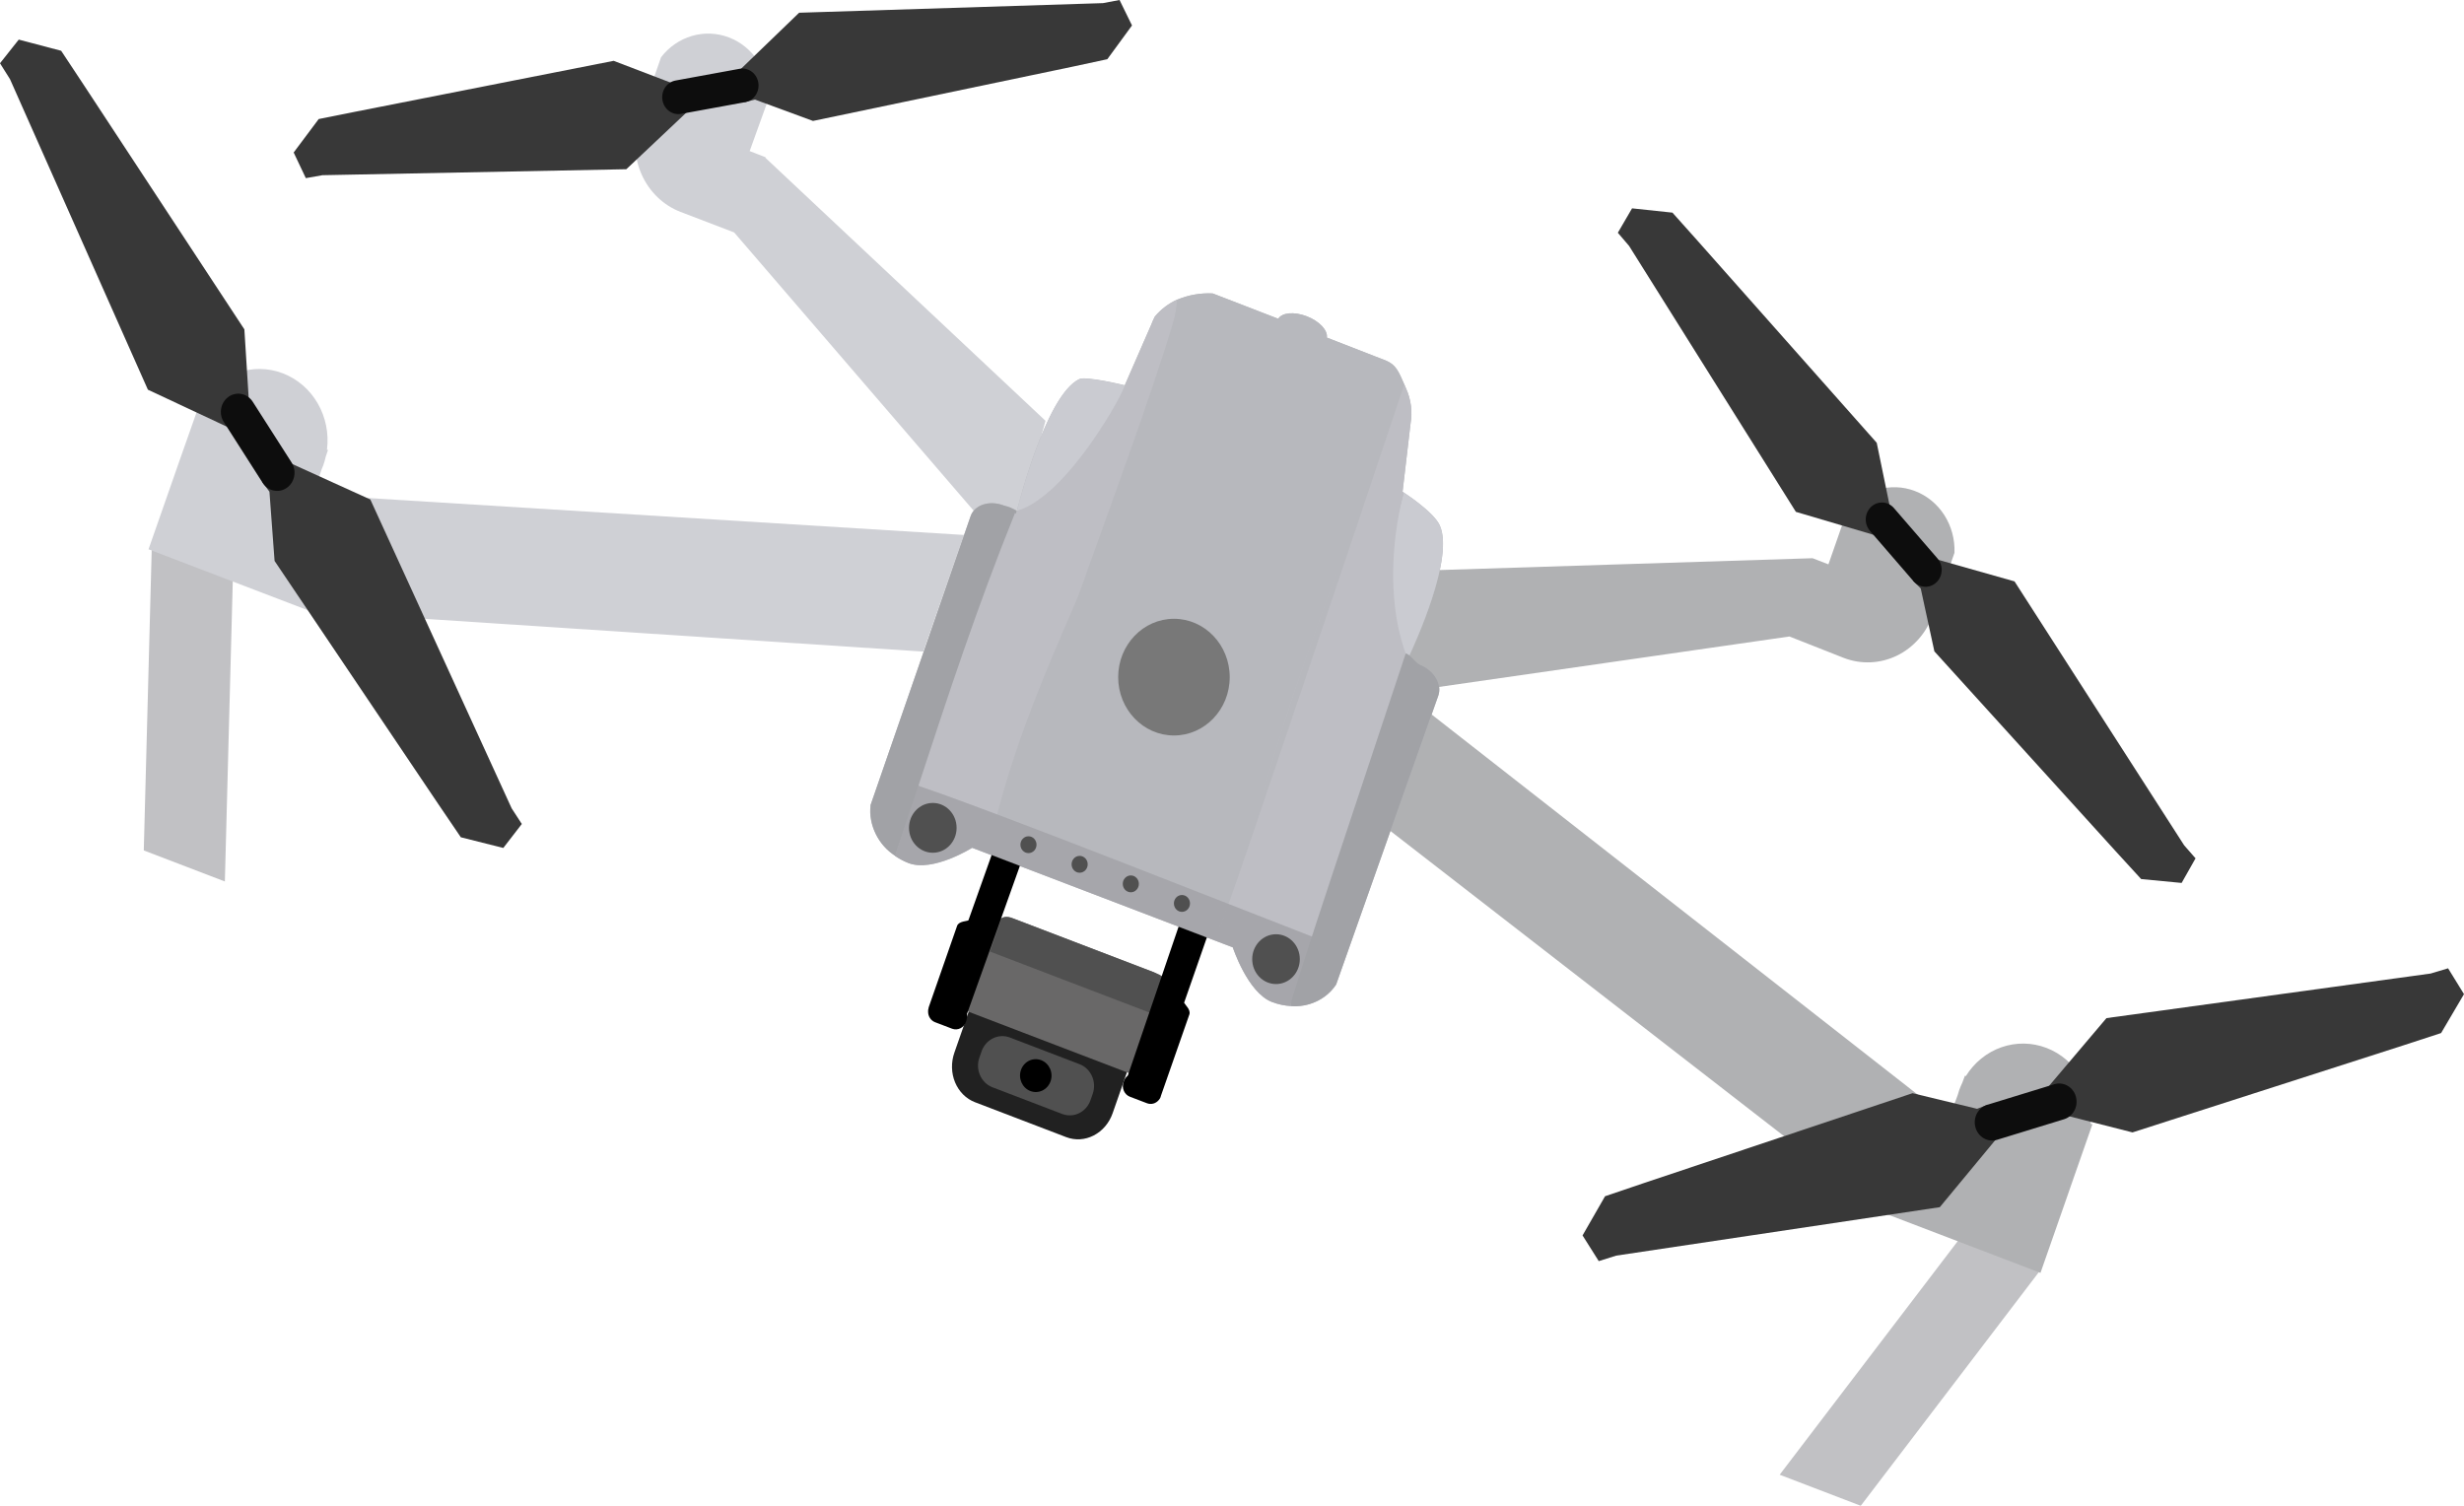
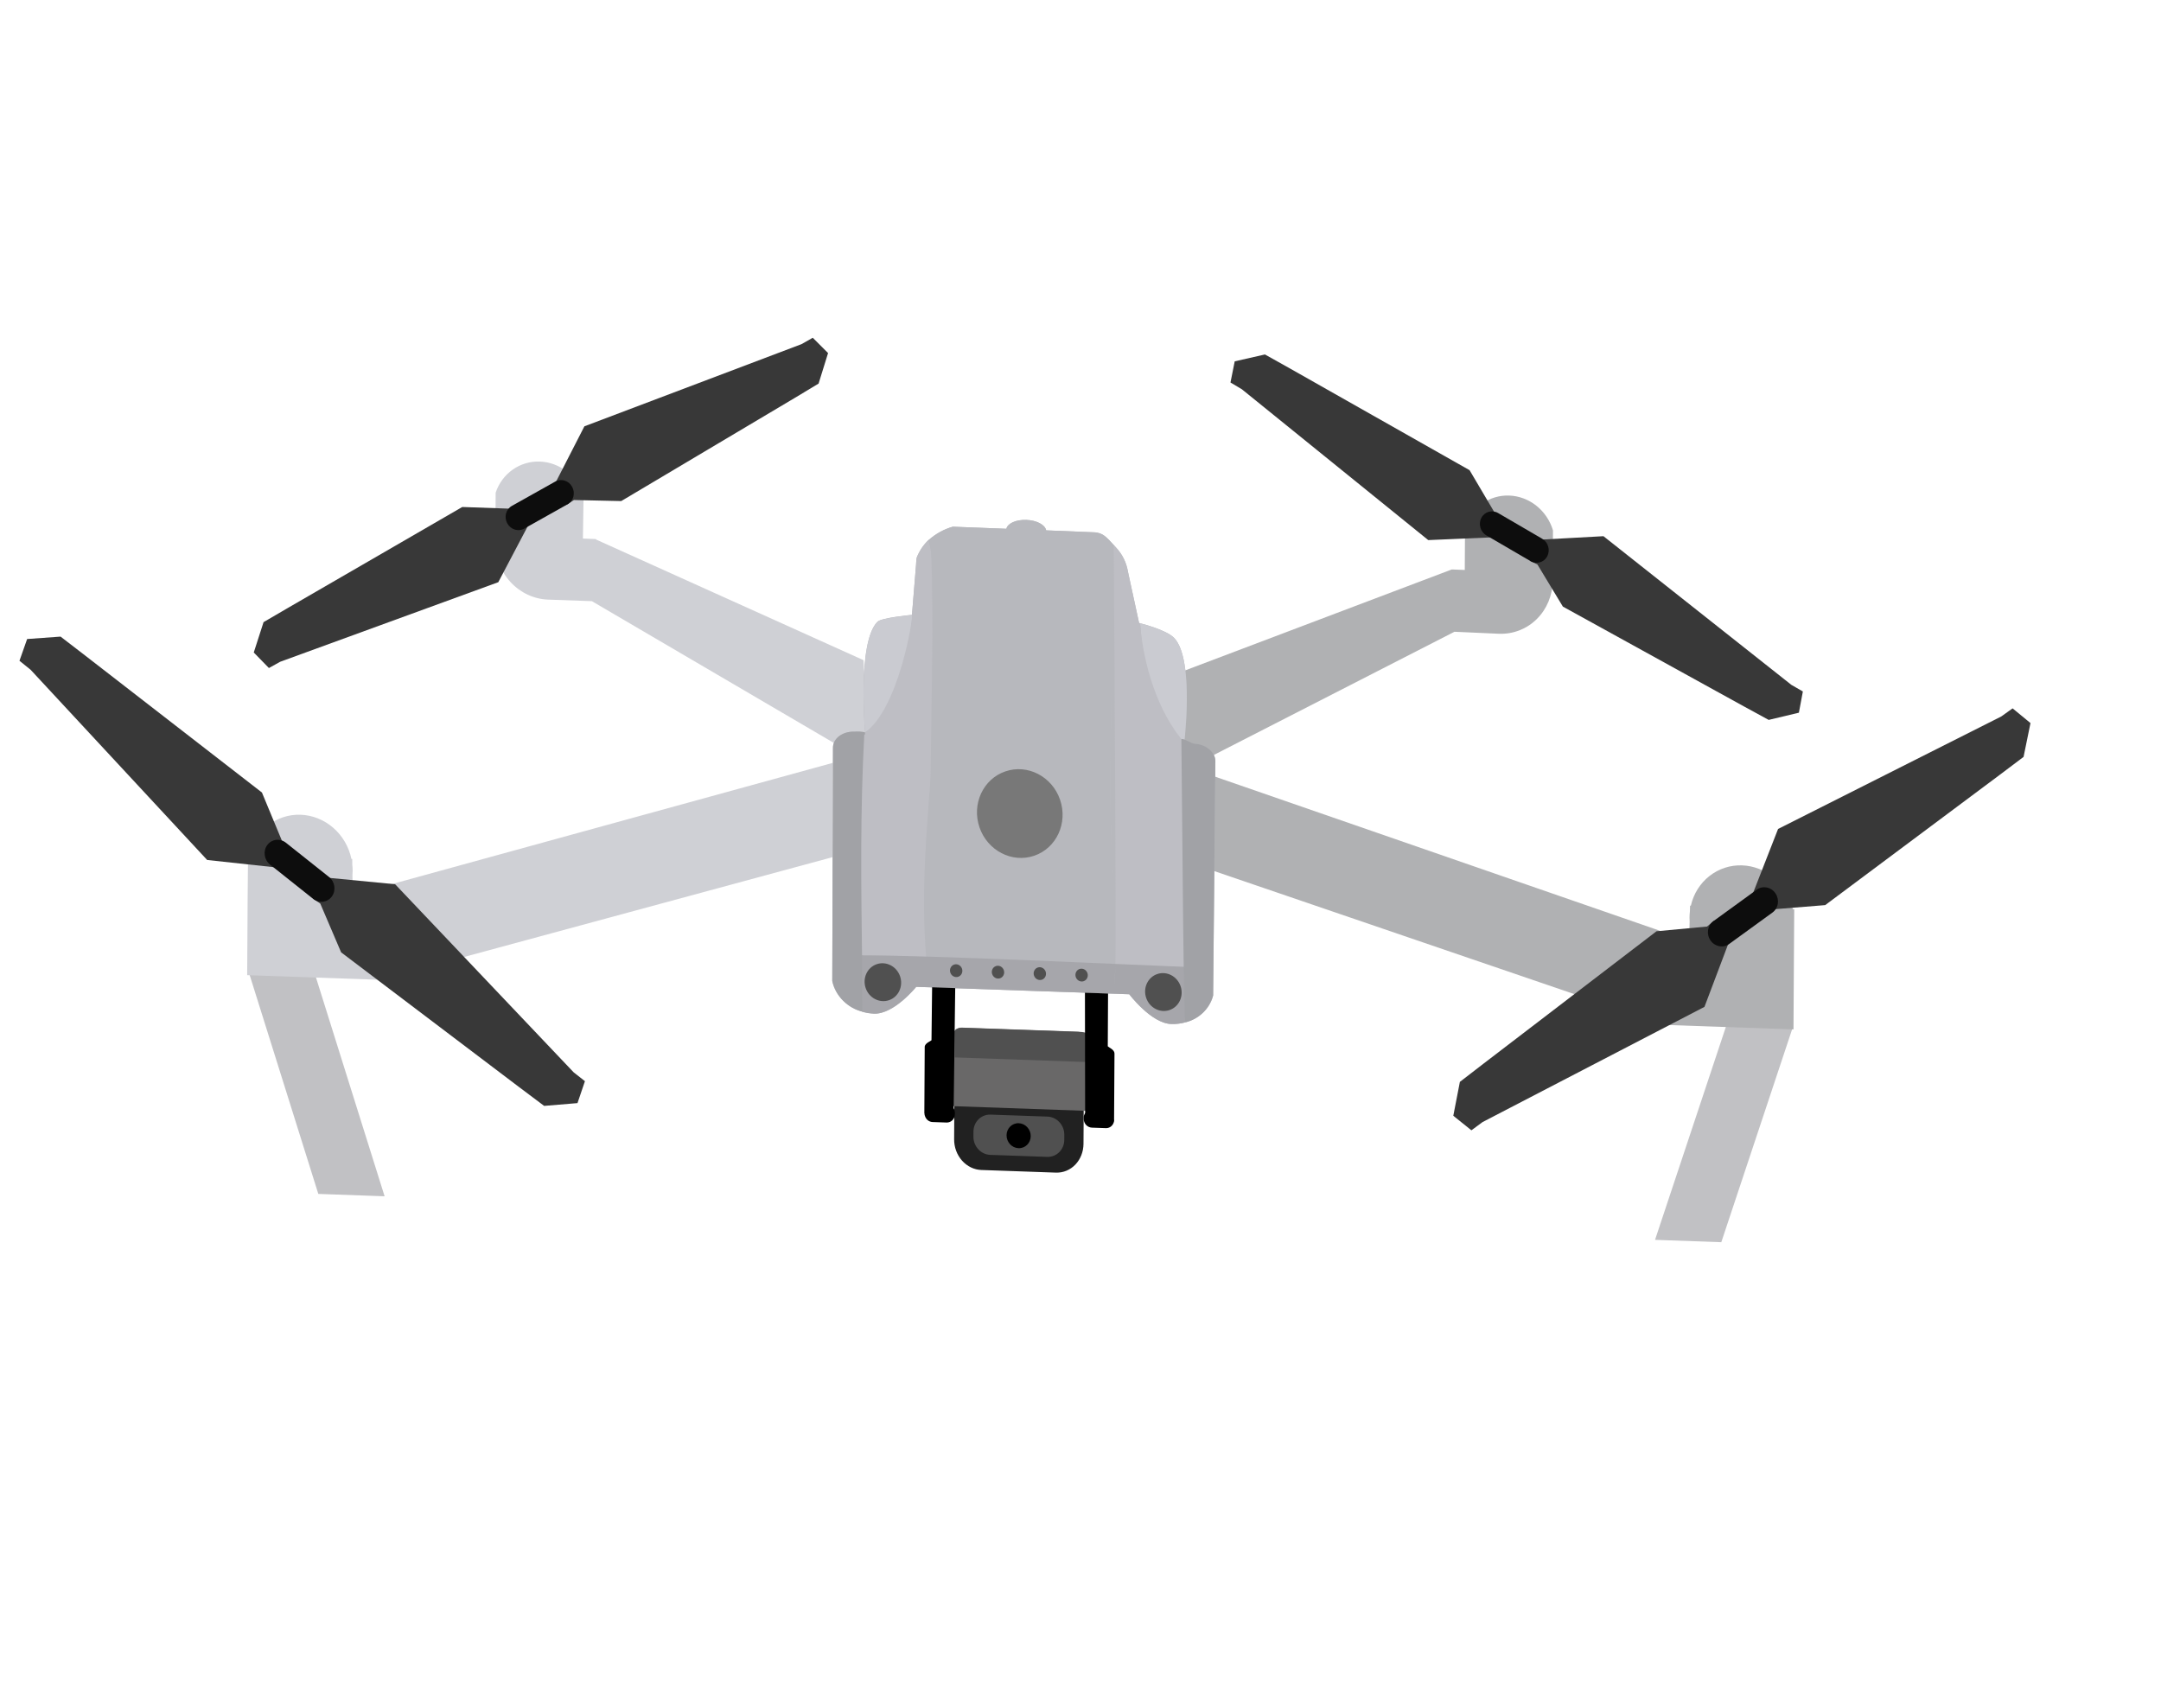
- <svg xmlns="http://www.w3.org/2000/svg" width="108" height="66" viewBox="0 0 108 66" fill="none">
-   <path d="M42.519 44.169L49.456 46.823L48.768 48.794C48.619 49.221 48.321 49.572 47.94 49.768C47.559 49.965 47.127 49.992 46.737 49.843L42.736 48.312C42.347 48.163 42.033 47.851 41.863 47.443C41.693 47.036 41.682 46.567 41.831 46.14L42.519 44.169Z" fill="#212121" />
-   <path d="M47.318 46.644L44.266 45.476C43.764 45.284 43.208 45.555 43.024 46.08L42.927 46.359C42.743 46.884 43.001 47.466 43.504 47.658L46.556 48.826C47.058 49.018 47.614 48.748 47.798 48.222L47.895 47.944C48.079 47.418 47.821 46.836 47.318 46.644Z" fill="#505050" />
-   <path d="M46.048 47.393C46.178 47.019 45.994 46.606 45.636 46.469C45.278 46.332 44.882 46.523 44.751 46.897C44.621 47.27 44.805 47.684 45.163 47.821C45.521 47.958 45.917 47.766 46.048 47.393Z" fill="black" />
-   <path d="M44.321 40.219L50.557 42.605C50.685 42.654 50.789 42.754 50.847 42.884C50.905 43.013 50.911 43.162 50.864 43.296L49.549 47.06L42.336 44.301L43.647 40.547C43.67 40.478 43.705 40.415 43.752 40.361C43.798 40.307 43.855 40.263 43.917 40.233C43.98 40.202 44.049 40.185 44.118 40.183C44.187 40.18 44.257 40.193 44.321 40.219Z" fill="#696868" />
-   <path d="M44.452 40.277L50.688 42.662C50.816 42.711 50.932 42.779 51.01 42.849C51.088 42.92 51.122 42.989 51.104 43.039L50.606 44.467L43.393 41.708L43.89 40.284C43.898 40.258 43.919 40.236 43.951 40.222C43.984 40.207 44.028 40.199 44.081 40.198C44.133 40.198 44.193 40.204 44.257 40.218C44.321 40.231 44.387 40.251 44.452 40.277V40.277Z" fill="#505050" />
-   <path d="M78.005 64.639L81.559 66L89.432 55.672L85.878 54.311L78.005 64.639Z" fill="#C1C1C4" />
-   <path d="M9.856 38.636L6.302 37.275L6.65 24.069L10.204 25.43L9.856 38.636Z" fill="#C1C1C4" />
-   <path d="M44.232 24.192L45.826 18.444L33.554 6.921V6.892L32.859 6.622L33.691 4.313C33.704 3.733 33.543 3.163 33.231 2.684C32.919 2.205 32.471 1.84 31.951 1.641C31.43 1.442 30.864 1.419 30.33 1.575C29.796 1.73 29.322 2.057 28.975 2.509V2.509L28.167 4.827L28.025 5.21C27.748 6.001 27.782 6.875 28.12 7.64C28.458 8.404 29.072 8.997 29.828 9.288L32.179 10.188L44.232 24.192Z" fill="#CFD0D5" />
-   <path d="M85.667 24.222C85.688 23.638 85.532 23.062 85.222 22.577C84.911 22.092 84.461 21.723 83.936 21.523C83.412 21.322 82.841 21.301 82.304 21.462C81.768 21.623 81.294 21.958 80.951 22.419V22.419L80.142 24.736L79.447 24.467L62.965 24.99L60.647 30.458L78.433 27.898L80.82 28.839C81.576 29.128 82.41 29.092 83.141 28.739C83.871 28.385 84.438 27.742 84.716 26.952V26.952L84.853 26.561L85.662 24.243L85.667 24.222Z" fill="#B0B1B3" />
-   <path d="M42.256 23.448L14.546 21.732L13.806 21.462L14.092 20.586C14.123 20.519 14.152 20.446 14.177 20.373C14.216 20.259 14.249 20.143 14.275 20.026L14.376 19.724L14.332 19.707C14.421 19.003 14.277 18.287 13.925 17.679C13.573 17.071 13.033 16.606 12.395 16.362C11.757 16.118 11.058 16.109 10.415 16.337C9.771 16.564 9.22 17.015 8.854 17.613L8.787 17.586L7.86 20.214L7.705 20.659L6.51 24.076L13.621 26.796L40.469 28.561L42.256 23.448Z" fill="#CFD0D5" />
-   <path d="M91.636 49.26C91.721 48.558 91.576 47.846 91.224 47.241C90.872 46.636 90.334 46.175 89.699 45.931C89.063 45.688 88.368 45.678 87.726 45.902C87.084 46.127 86.534 46.572 86.166 47.166L86.125 47.15L86.014 47.447C85.962 47.555 85.916 47.667 85.875 47.781C85.849 47.853 85.829 47.926 85.808 47.999L85.489 48.861L84.891 48.632L62.656 31.243L60.868 36.364L82.365 53.031L82.342 53.08L89.437 55.791L90.632 52.373L90.786 51.929L91.713 49.277L91.636 49.26Z" fill="#B0B1B3" />
-   <path d="M62.226 29.13C62.035 29.057 61.833 29.025 61.631 29.036C61.631 29.036 63.812 24.615 63.109 23.033C62.836 22.416 61.476 21.554 61.476 21.554L61.826 18.562C61.915 18.041 61.846 17.504 61.628 17.026L61.582 16.915C61.565 16.911 61.549 16.906 61.533 16.899C59.473 23.066 56.926 28.936 55.228 35.227C54.734 37.173 54.102 39.078 53.338 40.927C54.102 39.078 54.734 37.173 55.228 35.227C56.926 28.925 59.48 23.055 61.533 16.899C61.549 16.906 61.565 16.911 61.582 16.915C61.293 16.239 61.178 15.983 60.745 15.799L58.157 14.797C58.206 14.479 57.83 14.075 57.273 13.861C56.717 13.649 56.189 13.703 56.027 13.972L53.155 12.862C52.628 12.835 52.101 12.927 51.61 13.131H51.589C51.582 13.487 51.522 13.84 51.412 14.177C49.05 21.804 45.769 29.186 43.943 37.016C45.774 29.186 49.055 21.804 51.412 14.177C51.522 13.84 51.582 13.487 51.589 13.131C51.218 13.302 50.887 13.554 50.618 13.872C50.557 13.993 50.502 14.117 50.454 14.244L49.3 16.886C49.3 16.886 47.603 16.473 47.304 16.616C45.79 17.352 44.541 22.511 44.541 22.511C44.386 22.351 44.198 22.229 43.992 22.155C43.366 21.915 42.705 22.13 42.54 22.634L38.161 35.278C38.033 36.135 38.494 37.035 39.315 37.563C41.025 33.059 44.595 23.058 44.579 22.524C44.595 23.063 41.025 33.059 39.315 37.563C39.478 37.67 39.651 37.76 39.83 37.833C40.904 38.242 42.617 37.162 42.617 37.162L54.036 41.525C54.036 41.525 54.682 43.509 55.754 43.919C56.866 44.344 58.035 43.999 58.566 43.153L63.045 30.486C63.217 29.974 62.851 29.378 62.226 29.13Z" fill="#B7B8BD" />
-   <path d="M44.572 22.392C44.393 22.279 44.197 22.198 43.992 22.155C43.366 21.915 42.705 22.131 42.54 22.635L38.162 35.278C38.119 35.72 38.197 36.165 38.389 36.562C38.58 36.958 38.876 37.289 39.241 37.515C40.92 32.502 42.916 27.653 44.572 22.392Z" fill="#A1A2A6" />
-   <path d="M49.315 16.85L49.297 16.893C49.297 16.893 47.6 16.481 47.301 16.624C45.931 17.29 44.778 21.586 44.572 22.389C47.013 22.02 49.344 17.044 49.315 16.85Z" fill="#CACBD1" />
-   <path d="M63.109 23.034C62.867 22.494 61.77 21.745 61.525 21.586C60.946 23.839 60.237 26.861 61.705 28.885C62.079 28.092 63.732 24.44 63.109 23.034Z" fill="#CACBD1" />
-   <path d="M51.409 14.185C51.519 13.848 51.579 13.495 51.587 13.139C51.216 13.309 50.884 13.562 50.616 13.88C50.555 14.001 50.5 14.125 50.451 14.252L49.316 16.851C49.344 17.044 46.83 21.734 44.572 22.392C44.551 22.475 44.538 22.521 44.538 22.521C44.524 22.505 44.508 22.491 44.492 22.478C42.815 26.631 41.548 30.51 40.253 34.445C41.587 34.895 42.898 35.404 44.201 35.935C46.071 28.507 49.158 21.459 51.409 14.185Z" fill="#BEBEC4" />
-   <path d="M55.228 35.237C56.926 28.936 59.48 23.066 61.533 16.91C61.549 16.917 61.565 16.922 61.582 16.926C61.294 16.25 61.178 15.993 60.745 15.81L58.157 14.797C58.206 14.479 57.83 14.075 57.273 13.861C56.717 13.649 56.189 13.703 56.027 13.972L53.155 12.862C52.628 12.835 52.101 12.927 51.61 13.131H51.59C51.582 13.487 51.522 13.84 51.412 14.177C50.019 21.804 45.545 28.367 43.686 35.795C46.158 36.8 49.13 38.013 51.641 38.905C52.378 39.157 53.11 39.415 53.838 39.679C54.39 38.231 54.855 36.747 55.228 35.237V35.237Z" fill="#B7B8BD" />
-   <path d="M61.716 29.035H61.631C61.631 29.035 61.659 28.981 61.706 28.884C60.812 26.682 60.946 23.839 61.525 21.586L61.476 21.553L61.827 18.562C61.915 18.04 61.846 17.503 61.628 17.025L61.582 16.915C61.565 16.911 61.549 16.906 61.533 16.899C59.473 23.065 54.381 38.21 53.825 39.687C55.262 40.204 56.691 40.746 58.121 41.304C59.88 37.261 60.135 33.046 61.716 29.035Z" fill="#BEBEC4" />
-   <path d="M58.121 41.293C57.454 41.024 55.854 40.409 53.851 39.622C53.683 40.07 53.511 40.509 53.336 40.938C53.508 40.509 53.681 40.07 53.851 39.622C50.953 38.485 47.211 37.021 44.214 35.889C44.118 36.267 44.026 36.644 43.935 37.024C44.026 36.644 44.118 36.267 44.214 35.889C42.591 35.275 41.188 34.76 40.253 34.445C39.909 35.464 39.566 36.487 39.223 37.515C39.408 37.642 39.607 37.747 39.815 37.827C40.889 38.237 42.602 37.156 42.602 37.156L54.036 41.525C54.036 41.525 54.682 43.509 55.754 43.919C56.014 44.018 56.286 44.077 56.562 44.094C56.493 43.97 56.843 43.781 56.89 43.652C57.355 42.899 57.767 42.111 58.121 41.293V41.293Z" fill="#A6A6AB" />
-   <path d="M62.226 29.13C62.053 29.065 61.778 28.645 61.613 28.645C59.715 34.38 56.49 43.97 56.56 44.094C56.943 44.134 57.33 44.068 57.681 43.903C58.033 43.738 58.337 43.479 58.563 43.153L63.042 30.486C63.217 29.974 62.851 29.378 62.226 29.13Z" fill="#A1A2A6" />
-   <path d="M42.385 44.6C42.394 44.548 42.394 44.494 42.385 44.441L44.703 37.951L43.464 37.477L42.447 40.337C42.419 40.377 42.025 40.369 41.952 40.579L40.721 44.107L40.701 44.167V44.185C40.683 44.237 40.676 44.292 40.68 44.347C40.68 44.446 40.709 44.543 40.763 44.624C40.816 44.706 40.893 44.768 40.981 44.803L41.736 45.091C41.854 45.134 41.984 45.127 42.097 45.07C42.21 45.014 42.297 44.913 42.339 44.789L42.359 44.73C42.373 44.688 42.382 44.645 42.385 44.6V44.6Z" fill="black" />
-   <path d="M49.328 47.255C49.36 47.214 49.395 47.176 49.434 47.142L51.659 40.617L52.898 41.091L51.901 43.951C51.953 44.053 52.202 44.261 52.13 44.468L50.897 47.996L50.876 48.056V48.074C50.857 48.127 50.828 48.175 50.791 48.215C50.729 48.29 50.647 48.344 50.555 48.37C50.463 48.395 50.365 48.391 50.276 48.357L49.521 48.069C49.405 48.023 49.31 47.931 49.259 47.812C49.207 47.693 49.202 47.558 49.246 47.436L49.266 47.376C49.281 47.333 49.302 47.292 49.328 47.255V47.255Z" fill="black" />
-   <path d="M40.886 37.377C41.462 37.377 41.929 36.889 41.929 36.286C41.929 35.683 41.462 35.194 40.886 35.194C40.31 35.194 39.843 35.683 39.843 36.286C39.843 36.889 40.31 37.377 40.886 37.377Z" fill="#505050" />
-   <path d="M55.929 43.132C56.505 43.132 56.972 42.643 56.972 42.04C56.972 41.437 56.505 40.949 55.929 40.949C55.353 40.949 54.886 41.437 54.886 42.04C54.886 42.643 55.353 43.132 55.929 43.132Z" fill="#505050" />
-   <path d="M45.079 37.393C45.274 37.393 45.432 37.228 45.432 37.024C45.432 36.82 45.274 36.655 45.079 36.655C44.884 36.655 44.726 36.82 44.726 37.024C44.726 37.228 44.884 37.393 45.079 37.393Z" fill="#505050" />
-   <path d="M47.322 38.253C47.517 38.253 47.675 38.088 47.675 37.884C47.675 37.68 47.517 37.514 47.322 37.514C47.127 37.514 46.969 37.68 46.969 37.884C46.969 38.088 47.127 38.253 47.322 38.253Z" fill="#505050" />
-   <path d="M49.565 39.11C49.76 39.11 49.918 38.944 49.918 38.741C49.918 38.537 49.76 38.371 49.565 38.371C49.37 38.371 49.212 38.537 49.212 38.741C49.212 38.944 49.37 39.11 49.565 39.11Z" fill="#505050" />
-   <path d="M51.806 39.968C52.001 39.968 52.159 39.802 52.159 39.598C52.159 39.394 52.001 39.229 51.806 39.229C51.611 39.229 51.453 39.394 51.453 39.598C51.453 39.802 51.611 39.968 51.806 39.968Z" fill="#505050" />
-   <path d="M51.456 32.237C52.805 32.237 53.9 31.092 53.9 29.68C53.9 28.267 52.805 27.122 51.456 27.122C50.106 27.122 49.011 28.267 49.011 29.68C49.011 31.092 50.106 32.237 51.456 32.237Z" fill="#787878" />
-   <path d="M29.89 3.525L29.434 3.636L26.897 2.666L15.542 4.903L13.969 5.218L12.872 6.684L13.405 7.808L14.134 7.679L27.453 7.417L30.108 4.913L30.477 4.698L29.89 3.525Z" fill="#383838" />
-   <path d="M32.635 4.479L33.088 4.364L35.635 5.301L46.967 2.932L48.535 2.595L49.617 1.116L49.071 0L48.344 0.137L35.027 0.558L32.401 3.091L32.035 3.312L32.635 4.479Z" fill="#383838" />
-   <path d="M32.417 3.015L29.611 3.529C29.226 3.599 28.968 3.983 29.036 4.386L29.036 4.389C29.104 4.792 29.471 5.062 29.856 4.991L32.662 4.478C33.047 4.407 33.305 4.023 33.237 3.62L33.237 3.617C33.169 3.214 32.803 2.945 32.417 3.015Z" fill="#0D0D0D" />
-   <path d="M83.161 22.516L82.828 22.174L82.259 19.408L74.399 10.544L73.305 9.32L71.535 9.132L70.912 10.202L71.404 10.778L78.716 22.435L82.154 23.451L82.525 23.662L83.161 22.516Z" fill="#383838" />
-   <path d="M83.851 25.456L84.188 25.793L84.786 28.55L92.741 37.32L93.849 38.53L95.623 38.7L96.233 37.622L95.734 37.051L88.299 25.483L84.848 24.507L84.474 24.302L83.851 25.456Z" fill="#383838" />
-   <path d="M84.924 24.479L83.013 22.269C82.751 21.965 82.303 21.942 82.013 22.216L82.011 22.218C81.721 22.493 81.698 22.961 81.961 23.265L83.871 25.476C84.134 25.779 84.582 25.803 84.872 25.528L84.874 25.526C85.164 25.252 85.186 24.783 84.924 24.479Z" fill="#0D0D0D" />
-   <path d="M11.205 17.891L10.902 17.473L10.711 14.436L3.662 3.709L2.681 2.226L0.822 1.736L0 2.773L0.438 3.469L6.482 17.08L9.992 18.724L10.358 19.009L11.205 17.891Z" fill="#383838" />
-   <path d="M11.502 21.136L11.81 21.551L12.035 24.586L19.199 35.226L20.198 36.698L22.06 37.167L22.872 36.116L22.426 35.429L16.232 21.893L12.704 20.29L12.338 20.009L11.502 21.136Z" fill="#383838" />
-   <path d="M12.781 20.272L11.079 17.611C10.845 17.243 10.37 17.144 10.02 17.39C9.669 17.635 9.575 18.132 9.81 18.499L11.511 21.161C11.746 21.528 12.221 21.627 12.571 21.382C12.922 21.136 13.015 20.64 12.781 20.272Z" fill="#0D0D0D" />
-   <path d="M90.173 49.093L90.647 48.916L93.47 49.635L105.353 45.816L106.996 45.28L108 43.574L107.302 42.442L106.537 42.671L92.329 44.625L89.779 47.635L89.411 47.913L90.173 49.093Z" fill="#383838" />
-   <path d="M87.129 48.417L86.658 48.6L83.828 47.916L71.989 51.877L70.351 52.433L69.365 54.15L70.075 55.276L70.838 55.036L85.023 52.912L87.541 49.87L87.904 49.589L87.129 48.417Z" fill="#383838" />
-   <path d="M87.533 49.959L90.471 49.057C90.875 48.933 91.107 48.49 90.988 48.067L90.988 48.064C90.869 47.642 90.446 47.399 90.042 47.523L87.103 48.425C86.699 48.549 86.468 48.992 86.586 49.415L86.587 49.417C86.705 49.84 87.129 50.083 87.533 49.959Z" fill="#0D0D0D" />
+ <svg xmlns="http://www.w3.org/2000/svg" width="124" height="98" viewBox="0 0 124 98" fill="none">
+   <path d="M54.761 63.288L62.184 63.549L62.172 65.637C62.169 66.09 62.001 66.518 61.705 66.827C61.408 67.137 61.008 67.302 60.591 67.288L56.31 67.137C55.894 67.123 55.495 66.929 55.202 66.599C54.909 66.268 54.746 65.829 54.749 65.376L54.761 63.288Z" fill="#212121" />
+   <path d="M60.103 64.073L56.837 63.959C56.3 63.94 55.861 64.376 55.858 64.933L55.856 65.227C55.853 65.784 56.286 66.251 56.824 66.27L60.09 66.385C60.627 66.404 61.066 65.968 61.069 65.411L61.071 65.116C61.074 64.559 60.641 64.092 60.103 64.073Z" fill="#505050" />
+   <path d="M59.144 65.194C59.147 64.798 58.838 64.467 58.455 64.453C58.072 64.44 57.759 64.749 57.757 65.145C57.755 65.54 58.063 65.872 58.446 65.885C58.83 65.899 59.142 65.589 59.144 65.194Z" fill="black" />
+   <path d="M55.185 58.967L61.857 59.202C61.994 59.207 62.126 59.268 62.222 59.372C62.319 59.476 62.373 59.614 62.372 59.757L62.348 63.744L54.63 63.472L54.654 59.496C54.653 59.423 54.666 59.352 54.692 59.286C54.719 59.22 54.758 59.16 54.807 59.111C54.857 59.062 54.916 59.024 54.981 58.999C55.046 58.974 55.115 58.964 55.185 58.967Z" fill="#696868" />
+   <path d="M55.327 58.98L62 59.214C62.137 59.219 62.269 59.245 62.365 59.287C62.462 59.328 62.517 59.382 62.516 59.436L62.507 60.948L54.789 60.677L54.798 59.169C54.797 59.141 54.81 59.114 54.836 59.09C54.862 59.065 54.901 59.044 54.951 59.026C55 59.008 55.059 58.995 55.124 58.987C55.188 58.979 55.258 58.977 55.327 58.98Z" fill="#505050" />
+   <path d="M94.967 71.146L98.77 71.281L102.869 58.958L99.066 58.823L94.967 71.146Z" fill="#C1C1C4" />
+   <path d="M22.069 68.646L18.265 68.51L14.312 55.905L18.115 56.04L22.069 68.646Z" fill="#C1C1C4" />
+   <path d="M49.904 43.836L49.547 37.881L34.203 30.96L34.193 30.932L33.448 30.903L33.486 28.448C33.311 27.895 32.974 27.409 32.523 27.057C32.073 26.704 31.531 26.505 30.974 26.485C30.417 26.466 29.873 26.628 29.419 26.948C28.964 27.268 28.622 27.731 28.441 28.271L28.427 30.726L28.417 31.134C28.411 31.973 28.727 32.788 29.295 33.402C29.862 34.016 30.636 34.377 31.445 34.407L33.961 34.496L49.904 43.836Z" fill="#CFD0D5" />
+   <path d="M89.109 30.428C88.941 29.869 88.606 29.375 88.155 29.017C87.704 28.659 87.158 28.456 86.597 28.436C86.037 28.416 85.489 28.581 85.034 28.908C84.579 29.234 84.239 29.704 84.064 30.252L84.05 32.706L83.305 32.677L67.883 38.516L67.464 44.441L83.458 36.252L86.021 36.367C86.83 36.396 87.608 36.092 88.185 35.52C88.761 34.949 89.089 34.157 89.096 33.319L89.098 32.905L89.111 30.45L89.109 30.428Z" fill="#B0B1B3" />
+   <path d="M47.794 43.773L21.023 51.134L20.237 51.119L20.223 50.197C20.231 50.124 20.234 50.046 20.235 49.968C20.234 49.848 20.228 49.728 20.214 49.608L20.212 49.29L20.165 49.288C20.02 48.593 19.652 47.962 19.122 47.501C18.592 47.04 17.931 46.776 17.248 46.752C16.565 46.728 15.902 46.946 15.366 47.37C14.831 47.794 14.456 48.398 14.304 49.084L14.232 49.08L14.207 51.866L14.205 52.337L14.183 55.958L21.791 56.224L47.761 49.189L47.794 43.773Z" fill="#CFD0D5" />
+   <path d="M102.875 52.178C102.728 51.486 102.359 50.86 101.83 50.402C101.301 49.944 100.643 49.681 99.963 49.657C99.283 49.633 98.622 49.849 98.088 50.269C97.553 50.69 97.177 51.289 97.022 51.971L96.977 51.969L96.969 52.285C96.955 52.405 96.947 52.526 96.946 52.647C96.945 52.724 96.949 52.799 96.953 52.875L96.931 53.794L96.291 53.771L69.618 44.531L69.588 49.955L95.328 58.751L95.321 58.805L102.912 59.069L102.934 55.449L102.936 54.978L102.954 52.168L102.875 52.178Z" fill="#B0B1B3" />
+   <path d="M68.526 42.672C68.323 42.665 68.121 42.7 67.933 42.776C67.933 42.776 68.563 37.887 67.385 36.618C66.927 36.123 65.361 35.748 65.361 35.748L64.722 32.804C64.637 32.283 64.397 31.797 64.036 31.416L63.956 31.326C63.939 31.328 63.922 31.328 63.905 31.327C63.956 37.828 63.45 44.207 63.884 50.708C64.047 52.71 64.067 54.717 63.944 56.713C64.067 54.717 64.047 52.71 63.884 50.708C63.446 44.197 63.959 37.815 63.905 31.327C63.922 31.328 63.939 31.328 63.956 31.326C63.464 30.78 63.272 30.575 62.803 30.542L60.029 30.433C59.973 30.116 59.486 29.855 58.891 29.834C58.295 29.813 57.813 30.036 57.747 30.343L54.671 30.224C54.163 30.37 53.695 30.628 53.297 30.98L53.277 30.986C53.385 31.326 53.443 31.679 53.448 32.033C53.687 40.014 52.977 48.062 53.789 56.06C52.982 48.06 53.692 40.013 53.448 32.033C53.443 31.679 53.385 31.326 53.277 30.986C52.981 31.268 52.75 31.615 52.599 32.002C52.58 32.137 52.568 32.272 52.564 32.408L52.329 35.281C52.329 35.281 50.59 35.441 50.353 35.673C49.159 36.86 49.65 42.145 49.65 42.145C49.452 42.044 49.235 41.989 49.016 41.986C48.346 41.962 47.79 42.381 47.798 42.911L47.756 56.291C47.912 57.143 48.64 57.845 49.588 58.078C49.746 53.264 49.879 42.645 49.691 42.145C49.881 42.65 49.746 53.264 49.588 58.078C49.777 58.127 49.97 58.156 50.163 58.166C51.312 58.206 52.581 56.628 52.581 56.628L64.798 57.053C64.798 57.053 66.053 58.72 67.199 58.76C68.39 58.802 69.384 58.097 69.612 57.124L69.74 43.689C69.738 43.148 69.199 42.704 68.526 42.672Z" fill="#B7B8BD" />
+   <path d="M49.641 42.023C49.436 41.973 49.224 41.961 49.016 41.986C48.346 41.962 47.79 42.381 47.798 42.911L47.756 56.291C47.858 56.722 48.078 57.118 48.387 57.431C48.696 57.744 49.083 57.961 49.502 58.057C49.465 52.77 49.781 47.536 49.641 42.023Z" fill="#A1A2A6" />
+   <path d="M52.332 35.242L52.329 35.289C52.329 35.289 50.59 35.449 50.353 35.681C49.273 36.755 49.575 41.193 49.64 42.02C51.83 40.879 52.422 35.416 52.332 35.242Z" fill="#CACBD1" />
+   <path d="M67.385 36.618C66.981 36.187 65.701 35.834 65.418 35.763C65.6 38.082 65.91 41.17 67.955 42.609C68.051 41.738 68.431 37.747 67.385 36.618Z" fill="#CACBD1" />
+   <path d="M53.448 32.042C53.443 31.687 53.385 31.334 53.277 30.995C52.981 31.276 52.75 31.623 52.599 32.011C52.58 32.145 52.569 32.28 52.564 32.416L52.332 35.242C52.422 35.417 51.565 40.668 49.641 42.023C49.649 42.108 49.652 42.156 49.652 42.156C49.633 42.145 49.614 42.137 49.594 42.13C49.355 46.602 49.413 50.682 49.464 54.825C50.872 54.818 52.277 54.875 53.682 54.954C53.042 47.322 53.678 39.653 53.448 32.042Z" fill="#BEBEC4" />
+   <path d="M63.888 50.718C63.45 44.207 63.963 37.825 63.908 31.337C63.926 31.338 63.943 31.338 63.96 31.336C63.468 30.79 63.275 30.585 62.806 30.552L60.029 30.433C59.973 30.116 59.486 29.855 58.891 29.834C58.295 29.813 57.813 30.035 57.747 30.343L54.671 30.224C54.163 30.37 53.695 30.628 53.297 30.98L53.277 30.986C53.385 31.326 53.443 31.679 53.448 32.033C54.603 39.7 52.5 47.359 53.149 54.989C55.814 55.138 59.019 55.322 61.683 55.351C62.462 55.35 63.238 55.357 64.012 55.371C64.065 53.821 64.024 52.267 63.888 50.718Z" fill="#B7B8BD" />
+   <path d="M68.013 42.748L67.933 42.775C67.933 42.775 67.942 42.715 67.955 42.608C66.395 40.815 65.6 38.082 65.417 35.762L65.361 35.748L64.722 32.804C64.637 32.282 64.397 31.797 64.036 31.415L63.956 31.326C63.939 31.327 63.922 31.328 63.905 31.326C63.956 37.828 64.05 53.805 64.003 55.382C65.53 55.406 67.058 55.455 68.591 55.519C68.944 51.124 67.818 47.054 68.013 42.748Z" fill="#BEBEC4" />
+   <path d="M68.587 55.509C67.869 55.471 66.156 55.408 64.006 55.313C63.993 55.791 63.972 56.262 63.945 56.724C63.969 56.263 63.99 55.791 64.006 55.313C60.896 55.176 56.882 55.005 53.679 54.907C53.712 55.294 53.746 55.681 53.784 56.07C53.746 55.681 53.712 55.294 53.679 54.907C51.945 54.851 50.451 54.82 49.464 54.824C49.469 55.9 49.477 56.979 49.485 58.062C49.702 58.123 49.924 58.158 50.147 58.166C51.295 58.205 52.565 56.628 52.565 56.628L64.798 57.053C64.798 57.053 66.053 58.72 67.199 58.76C67.478 58.77 67.754 58.737 68.021 58.663C67.915 58.569 68.185 58.277 68.187 58.139C68.384 57.276 68.517 56.397 68.587 55.509Z" fill="#A6A6AB" />
+   <path d="M68.526 42.672C68.342 42.667 67.945 42.358 67.789 42.412C67.853 48.453 67.913 58.57 68.019 58.664C68.394 58.578 68.739 58.391 69.018 58.12C69.297 57.85 69.501 57.507 69.609 57.125L69.738 43.69C69.738 43.148 69.199 42.704 68.526 42.672Z" fill="#A1A2A6" />
+   <path d="M54.774 63.74C54.766 63.687 54.748 63.636 54.722 63.59L54.811 56.699L53.485 56.651L53.45 59.687C53.436 59.734 53.061 59.854 53.061 60.076L53.04 63.813L53.04 63.876L53.046 63.894C53.046 63.948 53.057 64.003 53.079 64.053C53.111 64.147 53.17 64.229 53.247 64.289C53.324 64.348 53.417 64.382 53.512 64.386L54.319 64.414C54.445 64.417 54.565 64.368 54.654 64.278C54.742 64.188 54.792 64.064 54.791 63.934L54.792 63.871C54.791 63.827 54.785 63.783 54.774 63.74Z" fill="black" />
+   <path d="M62.203 64C62.22 63.951 62.241 63.903 62.266 63.858L62.255 56.964L63.581 57.011L63.565 60.04C63.647 60.12 63.951 60.235 63.95 60.455L63.927 64.192L63.927 64.255L63.933 64.273C63.932 64.329 63.92 64.383 63.898 64.433C63.864 64.525 63.803 64.603 63.725 64.657C63.646 64.711 63.553 64.738 63.457 64.735L62.65 64.707C62.524 64.701 62.405 64.644 62.318 64.549C62.23 64.453 62.182 64.327 62.184 64.197L62.184 64.135C62.184 64.089 62.19 64.043 62.203 64Z" fill="black" />
+   <path d="M51.014 57.393C51.559 57.206 51.842 56.593 51.647 56.022C51.451 55.452 50.851 55.141 50.306 55.328C49.761 55.515 49.478 56.128 49.673 56.699C49.869 57.269 50.469 57.58 51.014 57.393Z" fill="#505050" />
+   <path d="M67.11 57.959C67.655 57.772 67.938 57.158 67.743 56.588C67.547 56.018 66.947 55.707 66.402 55.894C65.857 56.081 65.574 56.694 65.769 57.264C65.965 57.835 66.565 58.146 67.11 57.959Z" fill="#505050" />
+   <path d="M54.985 56.049C55.17 55.986 55.266 55.778 55.2 55.585C55.133 55.392 54.93 55.287 54.746 55.35C54.562 55.413 54.466 55.621 54.532 55.814C54.598 56.007 54.801 56.112 54.985 56.049Z" fill="#505050" />
+   <path d="M57.386 56.135C57.57 56.072 57.666 55.864 57.6 55.671C57.534 55.478 57.331 55.373 57.147 55.436C56.962 55.499 56.866 55.707 56.932 55.9C56.999 56.093 57.202 56.198 57.386 56.135Z" fill="#505050" />
+   <path d="M59.786 56.218C59.97 56.155 60.066 55.947 60 55.754C59.934 55.561 59.731 55.456 59.547 55.519C59.362 55.583 59.266 55.79 59.333 55.983C59.399 56.176 59.602 56.281 59.786 56.218Z" fill="#505050" />
+   <path d="M62.184 56.302C62.368 56.239 62.464 56.032 62.398 55.839C62.331 55.646 62.128 55.541 61.944 55.604C61.76 55.667 61.664 55.875 61.73 56.068C61.796 56.261 61.999 56.366 62.184 56.302Z" fill="#505050" />
+   <path d="M59.346 49.104C60.623 48.666 61.286 47.228 60.828 45.892C60.37 44.555 58.964 43.827 57.687 44.265C56.41 44.702 55.746 46.14 56.204 47.477C56.662 48.813 58.069 49.541 59.346 49.104Z" fill="#787878" />
+   <path d="M29.635 28.936L29.239 29.188L26.525 29.093L16.509 34.891L15.123 35.7L14.561 37.442L15.43 38.333L16.077 37.974L28.592 33.408L30.292 30.178L30.57 29.855L29.635 28.936Z" fill="#383838" />
+   <path d="M32.541 28.948L32.932 28.692L35.646 28.753L45.597 22.838L46.971 22.011L47.515 20.26L46.637 19.381L45.994 19.747L33.533 24.463L31.869 27.711L31.595 28.039L32.541 28.948Z" fill="#383838" />
+   <path d="M31.86 27.634L29.373 29.029C29.031 29.221 28.912 29.668 29.106 30.027L29.108 30.03C29.302 30.389 29.737 30.525 30.078 30.334L32.566 28.938C32.908 28.747 33.027 28.3 32.832 27.94L32.831 27.938C32.637 27.578 32.202 27.442 31.86 27.634Z" fill="#0D0D0D" />
+   <path d="M86.186 29.627L85.76 29.411L84.325 26.98L74.016 21.142L72.583 20.34L70.849 20.735L70.606 21.949L71.258 22.336L81.954 30.992L85.536 30.838L85.955 30.917L86.186 29.627Z" fill="#383838" />
+   <path d="M87.792 32.184L88.22 32.394L89.679 34.808L100.049 40.525L101.489 41.31L103.222 40.896L103.45 39.678L102.792 39.3L92.008 30.768L88.427 30.964L88.007 30.891L87.792 32.184Z" fill="#383838" />
+   <path d="M88.49 30.913L85.966 29.441C85.619 29.239 85.188 29.362 85.002 29.716L85.001 29.718C84.816 30.072 84.947 30.522 85.293 30.724L87.818 32.196C88.164 32.398 88.596 32.275 88.781 31.922L88.782 31.919C88.968 31.565 88.837 31.115 88.49 30.913Z" fill="#0D0D0D" />
+   <path d="M16.618 48.584L16.195 48.287L15.03 45.476L4.884 37.614L3.475 36.53L1.557 36.669L1.117 37.917L1.756 38.432L11.887 49.348L15.741 49.765L16.18 49.917L16.618 48.584Z" fill="#383838" />
+   <path d="M17.951 51.557L18.378 51.85L19.574 54.648L29.801 62.391L31.224 63.459L33.137 63.299L33.564 62.041L32.919 61.535L22.672 50.74L18.814 50.367L18.377 50.22L17.951 51.557Z" fill="#383838" />
+   <path d="M18.881 50.325L16.408 48.359C16.067 48.088 15.586 48.148 15.334 48.494C15.082 48.84 15.154 49.34 15.496 49.612L17.968 51.578C18.309 51.849 18.79 51.789 19.042 51.443C19.294 51.097 19.222 50.597 18.881 50.325Z" fill="#0D0D0D" />
+   <path d="M101.437 52.494L101.828 52.172L104.731 51.938L114.734 44.472L116.114 43.432L116.511 41.492L115.484 40.648L114.834 41.113L102.027 47.568L100.592 51.243L100.333 51.625L101.437 52.494Z" fill="#383838" />
+   <path d="M98.338 52.842L97.952 53.168L95.052 53.438L85.138 61.025L83.769 62.081L83.392 64.025L84.43 64.86L85.073 64.386L97.803 57.777L99.199 54.082L99.452 53.699L98.338 52.842Z" fill="#383838" />
+   <path d="M99.22 54.169L101.707 52.363C102.049 52.115 102.125 51.621 101.875 51.259L101.874 51.257C101.625 50.895 101.146 50.804 100.804 51.052L98.316 52.858C97.974 53.106 97.899 53.6 98.148 53.962L98.15 53.964C98.399 54.325 98.878 54.417 99.22 54.169Z" fill="#0D0D0D" />
</svg>
